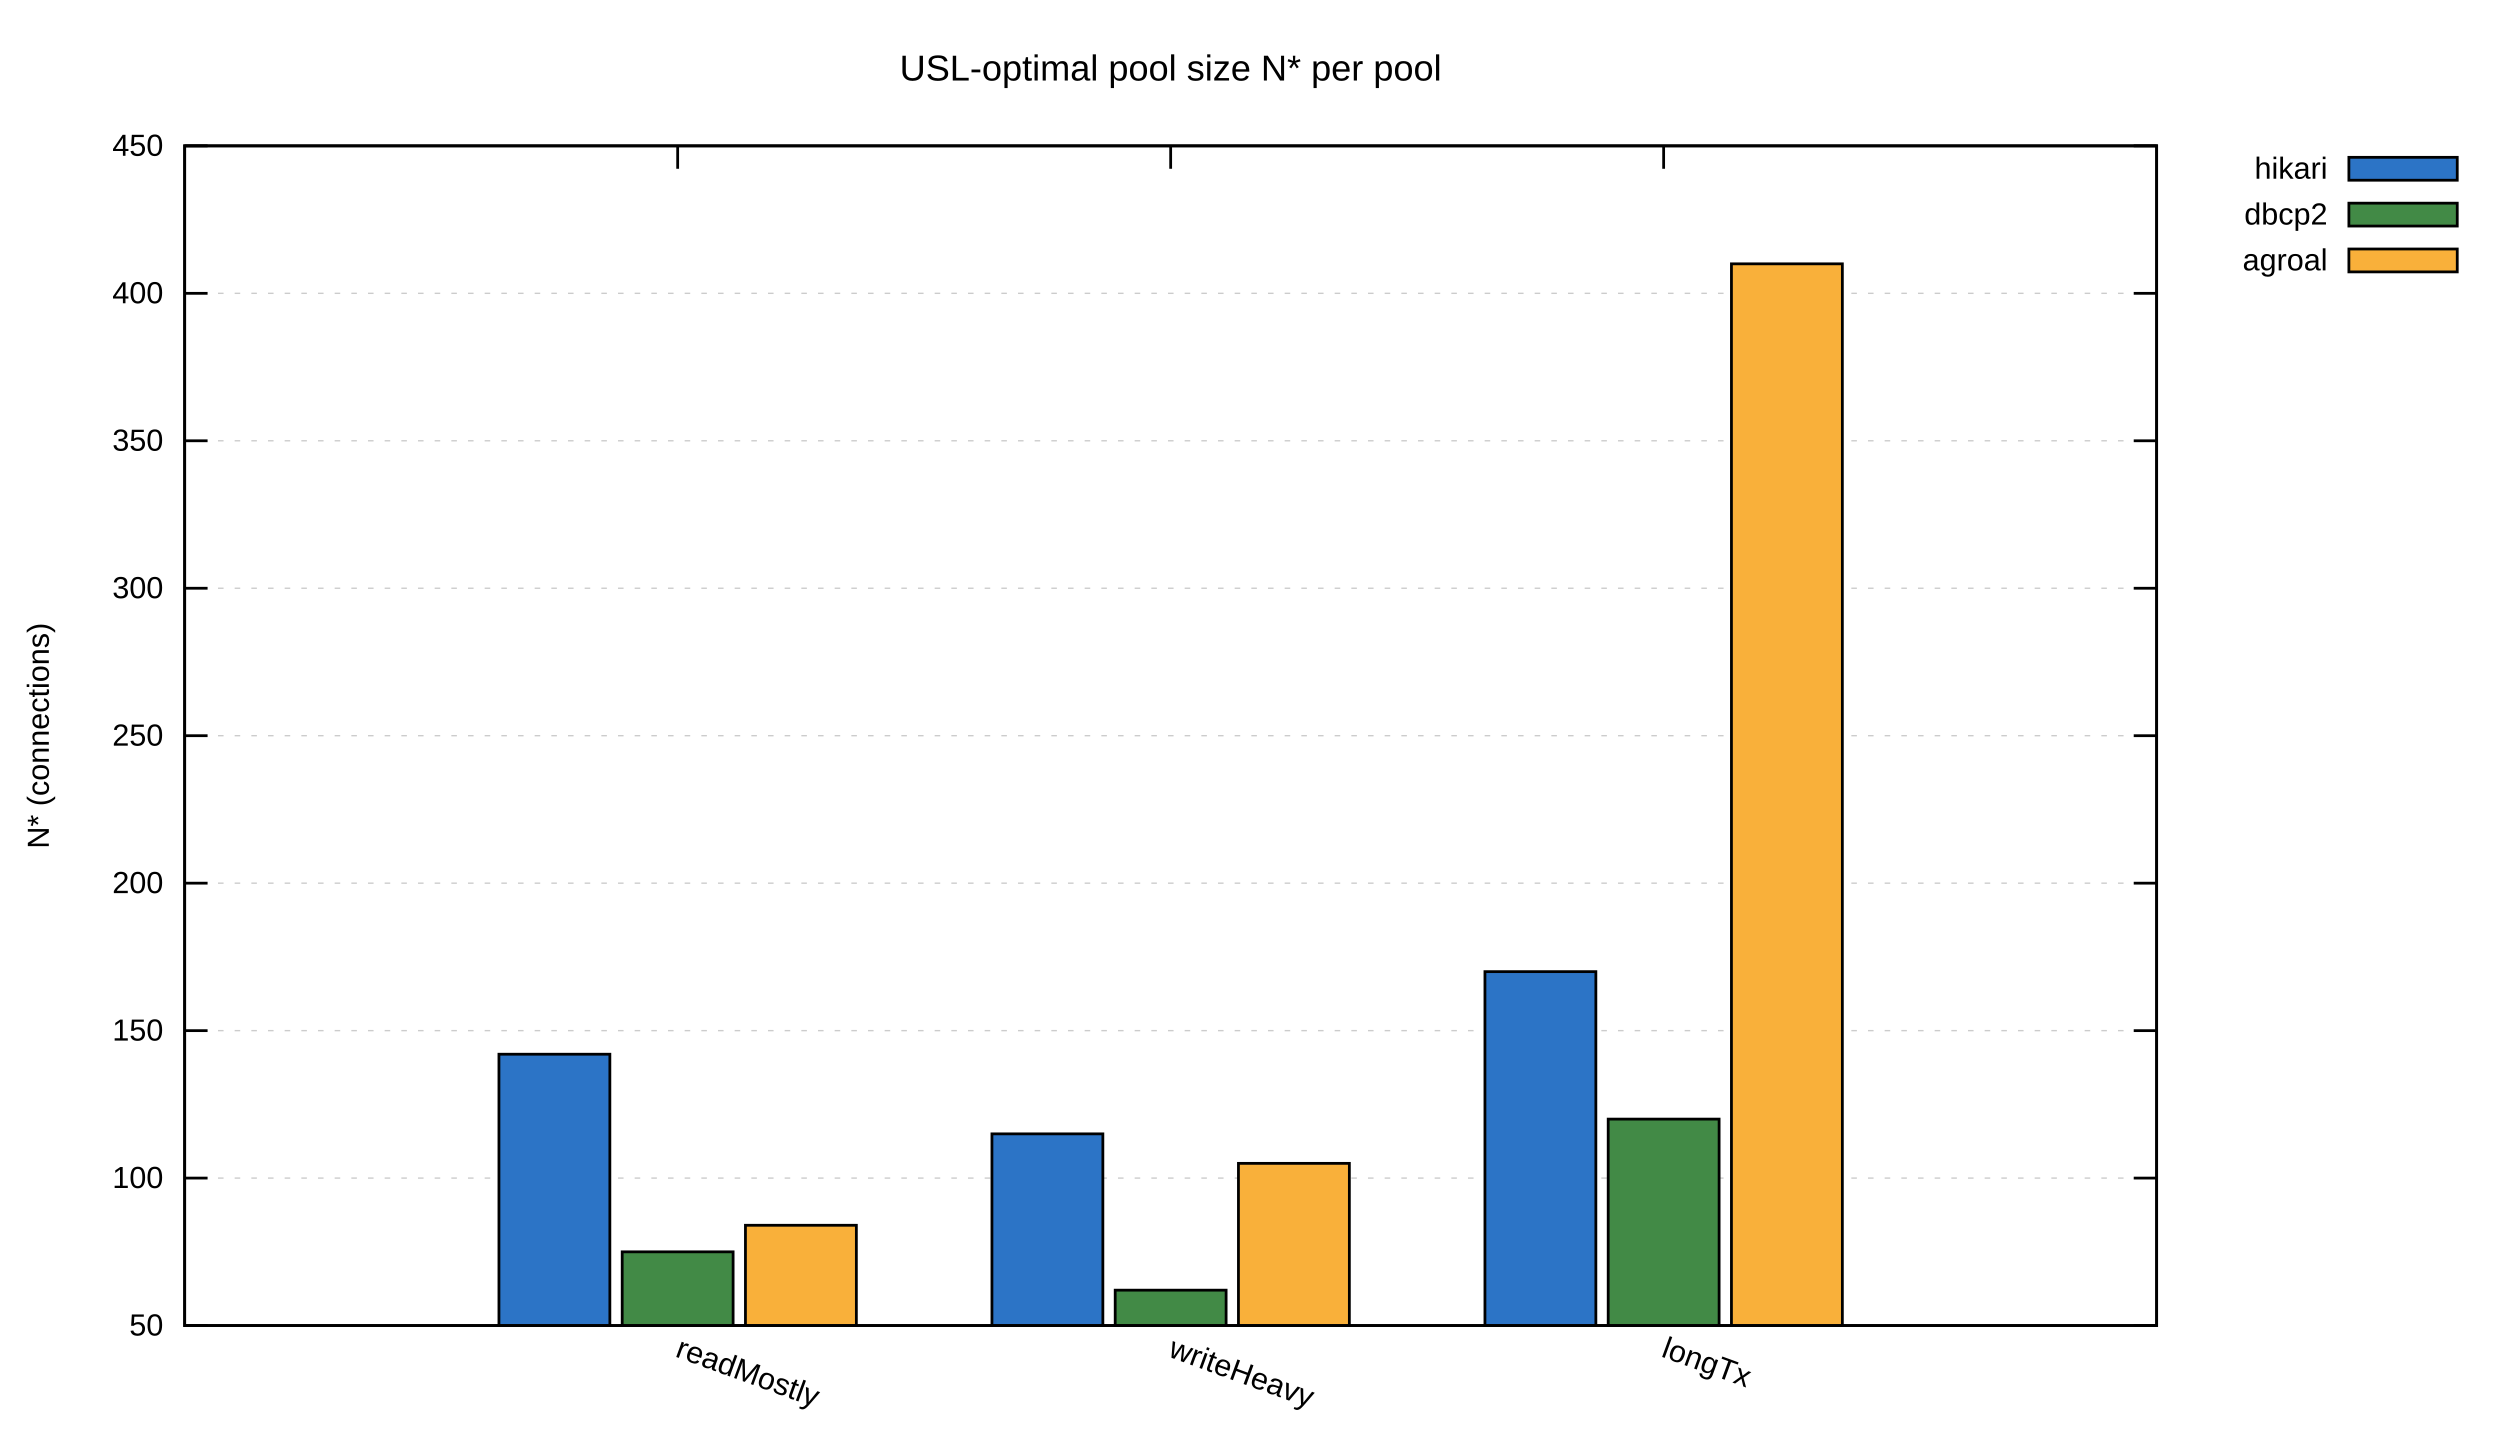
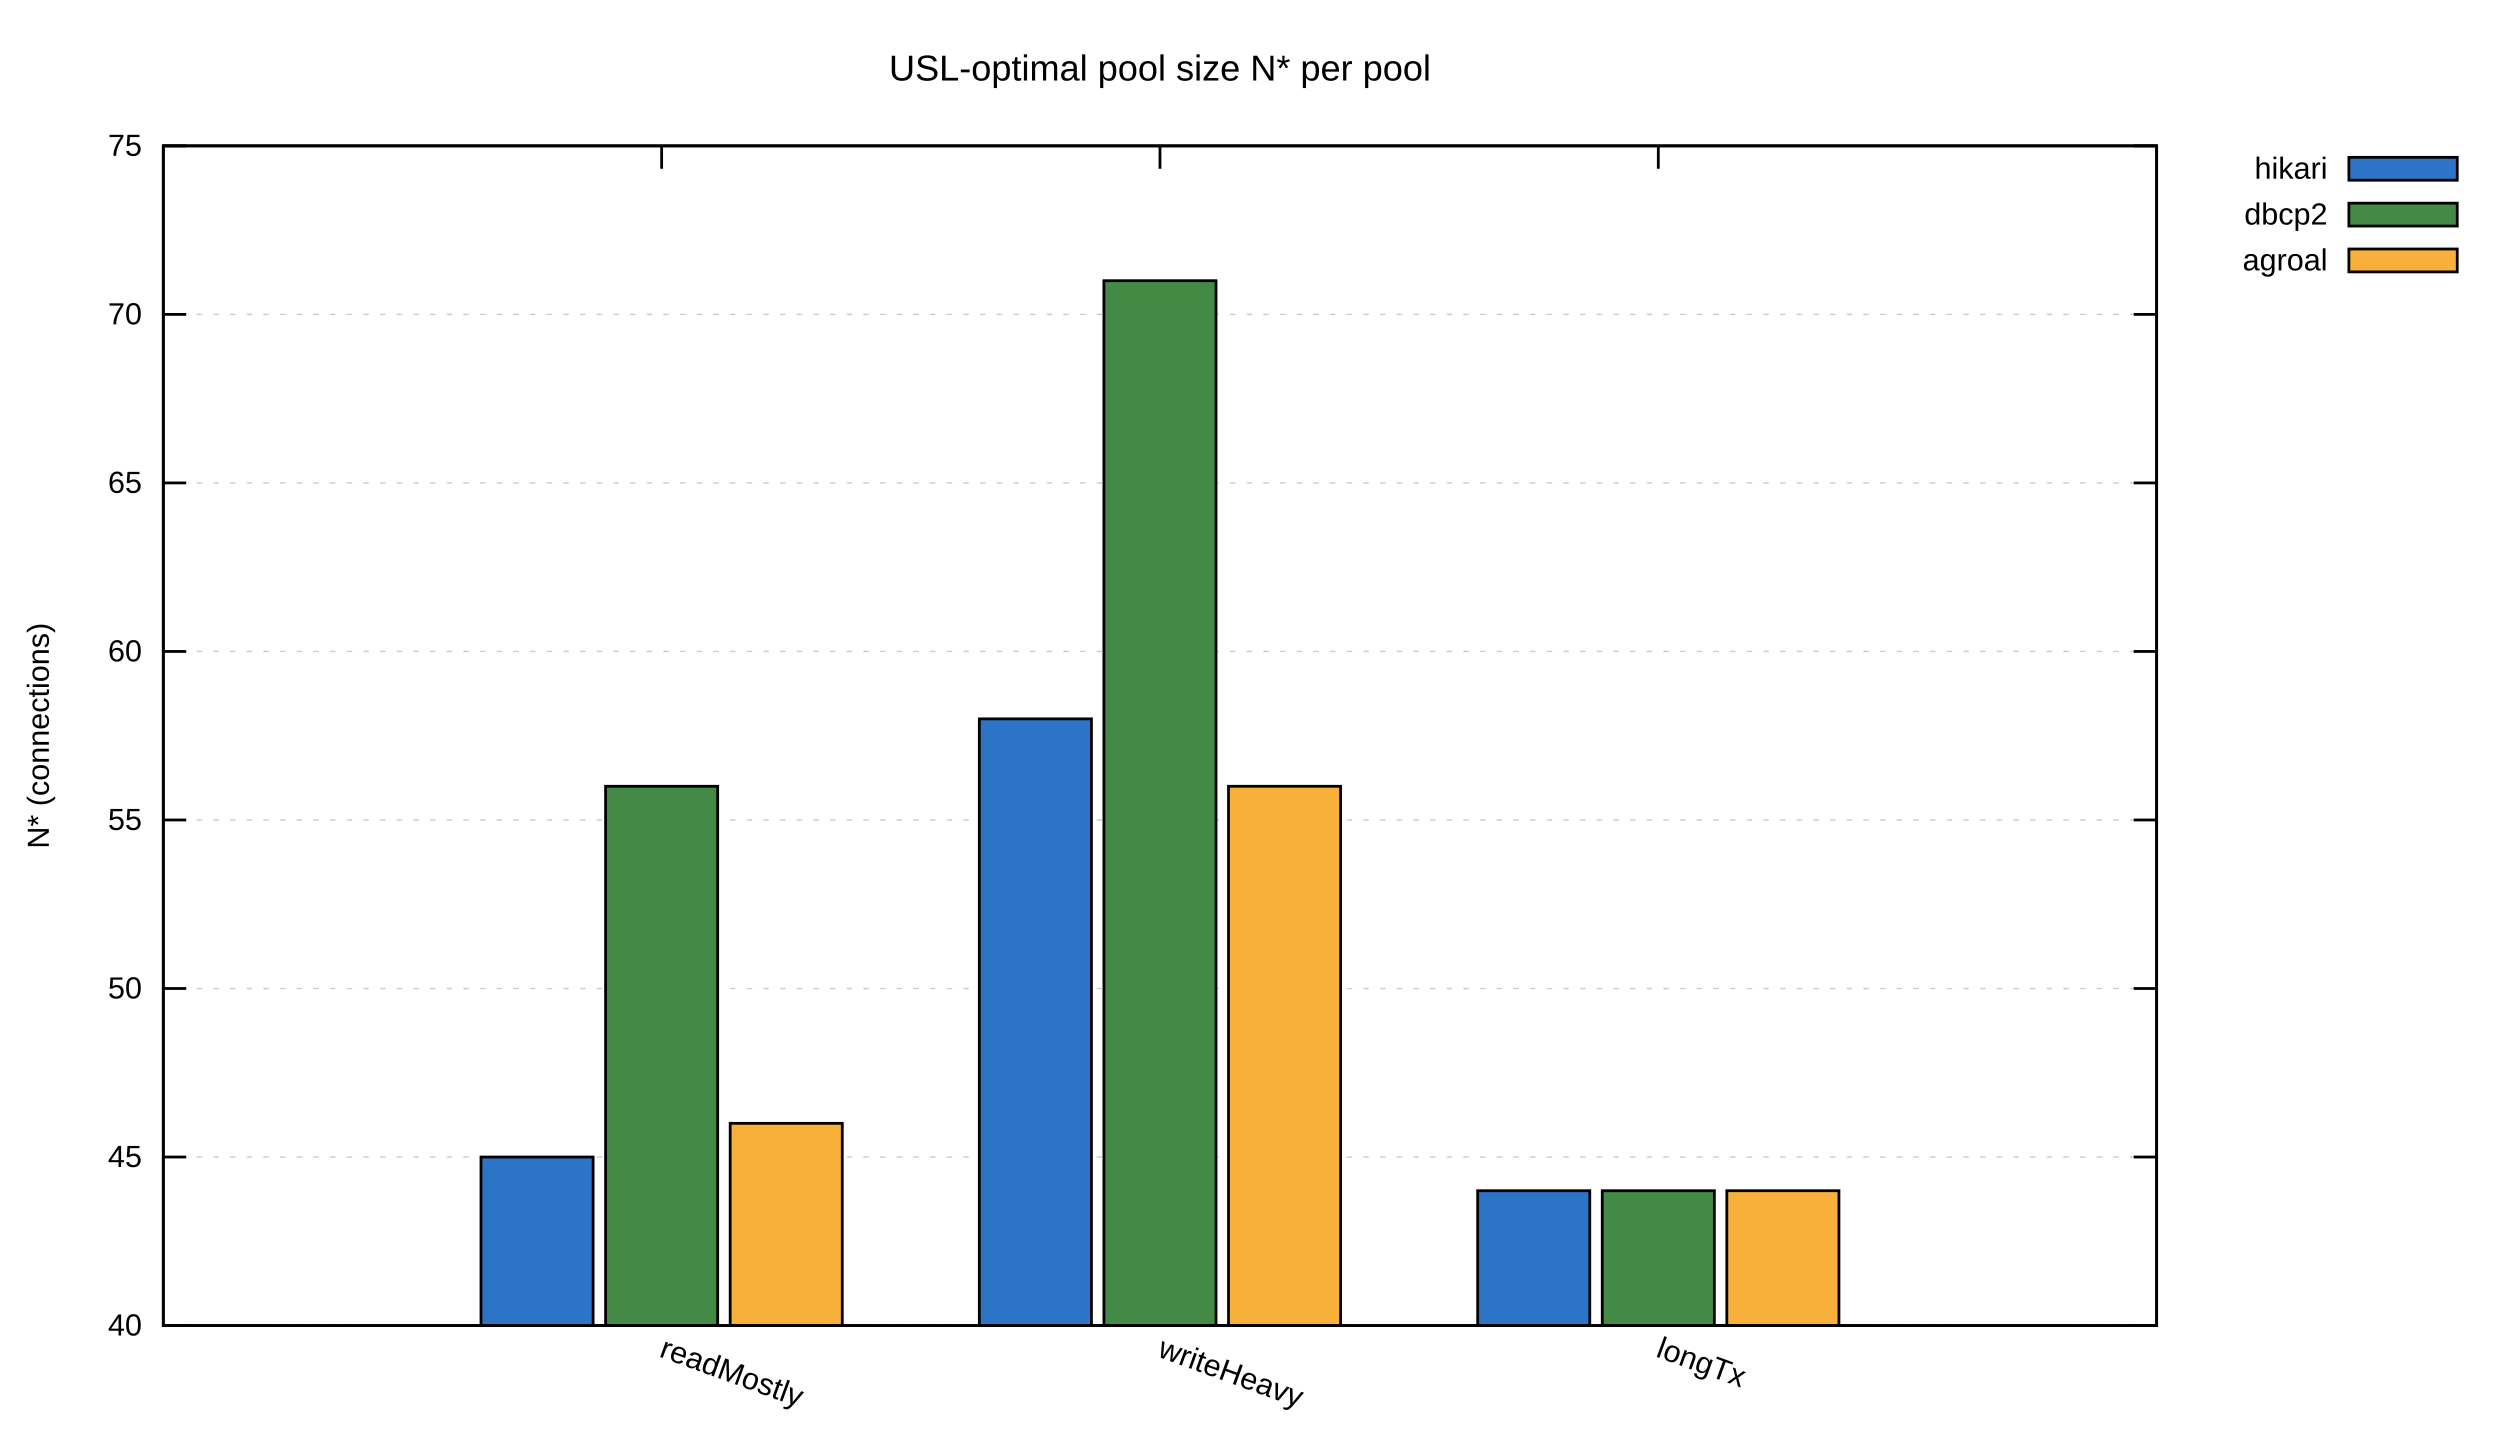
<svg xmlns="http://www.w3.org/2000/svg" xmlns:xlink="http://www.w3.org/1999/xlink" width="900" height="520" viewBox="0 0 900 520">
  <g id="gnuplot_canvas">
    <rect x="0" y="0" width="900" height="520" fill="none" />
    <defs>
      <circle id="gpDot" r="0.5" stroke-width="0.5" stroke="currentColor" />
      <path id="gpPt0" stroke-width="0.242" stroke="currentColor" d="M-1,0 h2 M0,-1 v2" />
      <path id="gpPt1" stroke-width="0.242" stroke="currentColor" d="M-1,-1 L1,1 M1,-1 L-1,1" />
      <path id="gpPt2" stroke-width="0.242" stroke="currentColor" d="M-1,0 L1,0 M0,-1 L0,1 M-1,-1 L1,1 M-1,1 L1,-1" />
      <rect id="gpPt3" stroke-width="0.242" stroke="currentColor" x="-1" y="-1" width="2" height="2" />
      <rect id="gpPt4" stroke-width="0.242" stroke="currentColor" fill="currentColor" x="-1" y="-1" width="2" height="2" />
      <circle id="gpPt5" stroke-width="0.242" stroke="currentColor" cx="0" cy="0" r="1" />
      <use xlink:href="#gpPt5" id="gpPt6" fill="currentColor" stroke="none" />
      <path id="gpPt7" stroke-width="0.242" stroke="currentColor" d="M0,-1.33 L-1.33,0.67 L1.33,0.67 z" />
      <use xlink:href="#gpPt7" id="gpPt8" fill="currentColor" stroke="none" />
      <use xlink:href="#gpPt7" id="gpPt9" stroke="currentColor" transform="rotate(180)" />
      <use xlink:href="#gpPt9" id="gpPt10" fill="currentColor" stroke="none" />
      <use xlink:href="#gpPt3" id="gpPt11" stroke="currentColor" transform="rotate(45)" />
      <use xlink:href="#gpPt11" id="gpPt12" fill="currentColor" stroke="none" />
      <path id="gpPt13" stroke-width="0.242" stroke="currentColor" d="M0,1.330 L1.265,0.411 L0.782,-1.067 L-0.782,-1.076 L-1.265,0.411 z" />
      <use xlink:href="#gpPt13" id="gpPt14" fill="currentColor" stroke="none" />
      <filter id="textbox" filterUnits="objectBoundingBox" x="0" y="0" height="1" width="1">
        <feFlood flood-color="white" flood-opacity="1" result="bgnd" />
        <feComposite in="SourceGraphic" in2="bgnd" operator="atop" />
      </filter>
      <filter id="greybox" filterUnits="objectBoundingBox" x="0" y="0" height="1" width="1">
        <feFlood flood-color="lightgrey" flood-opacity="1" result="grey" />
        <feComposite in="SourceGraphic" in2="grey" operator="atop" />
      </filter>
    </defs>
    <g fill="none" color="white" stroke="currentColor" stroke-width="1.00" stroke-linecap="butt" stroke-linejoin="miter">
</g>
    <g fill="none" color="black" stroke="currentColor" stroke-width="1.00" stroke-linecap="butt" stroke-linejoin="miter">
</g>
    <g fill="none" color="black" stroke="black" stroke-width="0.50" stroke-linecap="butt" stroke-linejoin="miter">
</g>
    <g fill="none" color="gray" stroke="currentColor" stroke-width="0.50" stroke-linecap="butt" stroke-linejoin="miter">
-       <path stroke="rgb(204, 204, 204)" stroke-dasharray="2,4" class="gridline" d="M66.48,477.20 L776.39,477.20  " />
-     </g>
-     <g fill="none" color="gray" stroke="rgb(204, 204, 204)" stroke-width="1.00" stroke-linecap="butt" stroke-linejoin="miter">
- </g>
-     <g fill="none" color="black" stroke="currentColor" stroke-width="1.00" stroke-linecap="butt" stroke-linejoin="miter">
-       <path stroke="black" d="M66.48,477.20 L74.73,477.20 M776.39,477.20 L768.14,477.20  " />
-       <g transform="translate(58.79,480.78)" stroke="none" fill="black" font-family="arial" font-size="11.00" text-anchor="end">
+       <path stroke="rgb(204, 204, 204)" stroke-dasharray="2,4" class="gridline" d="M58.79,477.20 L776.39,477.20  " />
+     </g>
+     <g fill="none" color="gray" stroke="rgb(204, 204, 204)" stroke-width="1.00" stroke-linecap="butt" stroke-linejoin="miter">
+ </g>
+     <g fill="none" color="black" stroke="currentColor" stroke-width="1.00" stroke-linecap="butt" stroke-linejoin="miter">
+       <path stroke="black" d="M58.79,477.20 L67.04,477.20 M776.39,477.20 L768.14,477.20  " />
+       <g transform="translate(51.10,480.78)" stroke="none" fill="black" font-family="arial" font-size="11.00" text-anchor="end">
+         <text>
+           <tspan font-family="arial"> 40</tspan>
+         </text>
+       </g>
+     </g>
+     <g fill="none" color="black" stroke="currentColor" stroke-width="1.00" stroke-linecap="butt" stroke-linejoin="miter">
+ </g>
+     <g fill="none" color="black" stroke="black" stroke-width="0.50" stroke-linecap="butt" stroke-linejoin="miter">
+ </g>
+     <g fill="none" color="gray" stroke="currentColor" stroke-width="0.50" stroke-linecap="butt" stroke-linejoin="miter">
+       <path stroke="rgb(204, 204, 204)" stroke-dasharray="2,4" class="gridline" d="M58.79,416.53 L776.39,416.53  " />
+     </g>
+     <g fill="none" color="gray" stroke="rgb(204, 204, 204)" stroke-width="1.00" stroke-linecap="butt" stroke-linejoin="miter">
+ </g>
+     <g fill="none" color="black" stroke="currentColor" stroke-width="1.00" stroke-linecap="butt" stroke-linejoin="miter">
+       <path stroke="black" d="M58.79,416.53 L67.04,416.53 M776.39,416.53 L768.14,416.53  " />
+       <g transform="translate(51.10,420.11)" stroke="none" fill="black" font-family="arial" font-size="11.00" text-anchor="end">
+         <text>
+           <tspan font-family="arial"> 45</tspan>
+         </text>
+       </g>
+     </g>
+     <g fill="none" color="black" stroke="currentColor" stroke-width="1.00" stroke-linecap="butt" stroke-linejoin="miter">
+ </g>
+     <g fill="none" color="black" stroke="black" stroke-width="0.50" stroke-linecap="butt" stroke-linejoin="miter">
+ </g>
+     <g fill="none" color="gray" stroke="currentColor" stroke-width="0.50" stroke-linecap="butt" stroke-linejoin="miter">
+       <path stroke="rgb(204, 204, 204)" stroke-dasharray="2,4" class="gridline" d="M58.79,355.86 L776.39,355.86  " />
+     </g>
+     <g fill="none" color="gray" stroke="rgb(204, 204, 204)" stroke-width="1.00" stroke-linecap="butt" stroke-linejoin="miter">
+ </g>
+     <g fill="none" color="black" stroke="currentColor" stroke-width="1.00" stroke-linecap="butt" stroke-linejoin="miter">
+       <path stroke="black" d="M58.79,355.86 L67.04,355.86 M776.39,355.86 L768.14,355.86  " />
+       <g transform="translate(51.10,359.44)" stroke="none" fill="black" font-family="arial" font-size="11.00" text-anchor="end">
        <text>
          <tspan font-family="arial"> 50</tspan>
        </text>
      </g>
    </g>
    <g fill="none" color="black" stroke="currentColor" stroke-width="1.00" stroke-linecap="butt" stroke-linejoin="miter">
</g>
    <g fill="none" color="black" stroke="black" stroke-width="0.50" stroke-linecap="butt" stroke-linejoin="miter">
</g>
    <g fill="none" color="gray" stroke="currentColor" stroke-width="0.50" stroke-linecap="butt" stroke-linejoin="miter">
-       <path stroke="rgb(204, 204, 204)" stroke-dasharray="2,4" class="gridline" d="M66.48,424.11 L776.39,424.11  " />
-     </g>
-     <g fill="none" color="gray" stroke="rgb(204, 204, 204)" stroke-width="1.00" stroke-linecap="butt" stroke-linejoin="miter">
- </g>
-     <g fill="none" color="black" stroke="currentColor" stroke-width="1.00" stroke-linecap="butt" stroke-linejoin="miter">
-       <path stroke="black" d="M66.48,424.11 L74.73,424.11 M776.39,424.11 L768.14,424.11  " />
-       <g transform="translate(58.79,427.69)" stroke="none" fill="black" font-family="arial" font-size="11.00" text-anchor="end">
-         <text>
-           <tspan font-family="arial"> 100</tspan>
-         </text>
-       </g>
-     </g>
-     <g fill="none" color="black" stroke="currentColor" stroke-width="1.00" stroke-linecap="butt" stroke-linejoin="miter">
- </g>
-     <g fill="none" color="black" stroke="black" stroke-width="0.50" stroke-linecap="butt" stroke-linejoin="miter">
- </g>
-     <g fill="none" color="gray" stroke="currentColor" stroke-width="0.50" stroke-linecap="butt" stroke-linejoin="miter">
-       <path stroke="rgb(204, 204, 204)" stroke-dasharray="2,4" class="gridline" d="M66.48,371.03 L776.39,371.03  " />
-     </g>
-     <g fill="none" color="gray" stroke="rgb(204, 204, 204)" stroke-width="1.00" stroke-linecap="butt" stroke-linejoin="miter">
- </g>
-     <g fill="none" color="black" stroke="currentColor" stroke-width="1.00" stroke-linecap="butt" stroke-linejoin="miter">
-       <path stroke="black" d="M66.48,371.03 L74.73,371.03 M776.39,371.03 L768.14,371.03  " />
-       <g transform="translate(58.79,374.61)" stroke="none" fill="black" font-family="arial" font-size="11.00" text-anchor="end">
-         <text>
-           <tspan font-family="arial"> 150</tspan>
-         </text>
-       </g>
-     </g>
-     <g fill="none" color="black" stroke="currentColor" stroke-width="1.00" stroke-linecap="butt" stroke-linejoin="miter">
- </g>
-     <g fill="none" color="black" stroke="black" stroke-width="0.50" stroke-linecap="butt" stroke-linejoin="miter">
- </g>
-     <g fill="none" color="gray" stroke="currentColor" stroke-width="0.50" stroke-linecap="butt" stroke-linejoin="miter">
-       <path stroke="rgb(204, 204, 204)" stroke-dasharray="2,4" class="gridline" d="M66.48,317.94 L776.39,317.94  " />
-     </g>
-     <g fill="none" color="gray" stroke="rgb(204, 204, 204)" stroke-width="1.00" stroke-linecap="butt" stroke-linejoin="miter">
- </g>
-     <g fill="none" color="black" stroke="currentColor" stroke-width="1.00" stroke-linecap="butt" stroke-linejoin="miter">
-       <path stroke="black" d="M66.48,317.94 L74.73,317.94 M776.39,317.94 L768.14,317.94  " />
-       <g transform="translate(58.79,321.52)" stroke="none" fill="black" font-family="arial" font-size="11.00" text-anchor="end">
-         <text>
-           <tspan font-family="arial"> 200</tspan>
-         </text>
-       </g>
-     </g>
-     <g fill="none" color="black" stroke="currentColor" stroke-width="1.00" stroke-linecap="butt" stroke-linejoin="miter">
- </g>
-     <g fill="none" color="black" stroke="black" stroke-width="0.50" stroke-linecap="butt" stroke-linejoin="miter">
- </g>
-     <g fill="none" color="gray" stroke="currentColor" stroke-width="0.50" stroke-linecap="butt" stroke-linejoin="miter">
-       <path stroke="rgb(204, 204, 204)" stroke-dasharray="2,4" class="gridline" d="M66.48,264.85 L776.39,264.85  " />
-     </g>
-     <g fill="none" color="gray" stroke="rgb(204, 204, 204)" stroke-width="1.00" stroke-linecap="butt" stroke-linejoin="miter">
- </g>
-     <g fill="none" color="black" stroke="currentColor" stroke-width="1.00" stroke-linecap="butt" stroke-linejoin="miter">
-       <path stroke="black" d="M66.48,264.85 L74.73,264.85 M776.39,264.85 L768.14,264.85  " />
-       <g transform="translate(58.79,268.43)" stroke="none" fill="black" font-family="arial" font-size="11.00" text-anchor="end">
-         <text>
-           <tspan font-family="arial"> 250</tspan>
-         </text>
-       </g>
-     </g>
-     <g fill="none" color="black" stroke="currentColor" stroke-width="1.00" stroke-linecap="butt" stroke-linejoin="miter">
- </g>
-     <g fill="none" color="black" stroke="black" stroke-width="0.50" stroke-linecap="butt" stroke-linejoin="miter">
- </g>
-     <g fill="none" color="gray" stroke="currentColor" stroke-width="0.50" stroke-linecap="butt" stroke-linejoin="miter">
-       <path stroke="rgb(204, 204, 204)" stroke-dasharray="2,4" class="gridline" d="M66.48,211.77 L776.39,211.77  " />
-     </g>
-     <g fill="none" color="gray" stroke="rgb(204, 204, 204)" stroke-width="1.00" stroke-linecap="butt" stroke-linejoin="miter">
- </g>
-     <g fill="none" color="black" stroke="currentColor" stroke-width="1.00" stroke-linecap="butt" stroke-linejoin="miter">
-       <path stroke="black" d="M66.48,211.77 L74.73,211.77 M776.39,211.77 L768.14,211.77  " />
-       <g transform="translate(58.79,215.35)" stroke="none" fill="black" font-family="arial" font-size="11.00" text-anchor="end">
-         <text>
-           <tspan font-family="arial"> 300</tspan>
-         </text>
-       </g>
-     </g>
-     <g fill="none" color="black" stroke="currentColor" stroke-width="1.00" stroke-linecap="butt" stroke-linejoin="miter">
- </g>
-     <g fill="none" color="black" stroke="black" stroke-width="0.50" stroke-linecap="butt" stroke-linejoin="miter">
- </g>
-     <g fill="none" color="gray" stroke="currentColor" stroke-width="0.50" stroke-linecap="butt" stroke-linejoin="miter">
-       <path stroke="rgb(204, 204, 204)" stroke-dasharray="2,4" class="gridline" d="M66.48,158.68 L776.39,158.68  " />
-     </g>
-     <g fill="none" color="gray" stroke="rgb(204, 204, 204)" stroke-width="1.00" stroke-linecap="butt" stroke-linejoin="miter">
- </g>
-     <g fill="none" color="black" stroke="currentColor" stroke-width="1.00" stroke-linecap="butt" stroke-linejoin="miter">
-       <path stroke="black" d="M66.48,158.68 L74.73,158.68 M776.39,158.68 L768.14,158.68  " />
-       <g transform="translate(58.79,162.26)" stroke="none" fill="black" font-family="arial" font-size="11.00" text-anchor="end">
-         <text>
-           <tspan font-family="arial"> 350</tspan>
-         </text>
-       </g>
-     </g>
-     <g fill="none" color="black" stroke="currentColor" stroke-width="1.00" stroke-linecap="butt" stroke-linejoin="miter">
- </g>
-     <g fill="none" color="black" stroke="black" stroke-width="0.50" stroke-linecap="butt" stroke-linejoin="miter">
- </g>
-     <g fill="none" color="gray" stroke="currentColor" stroke-width="0.50" stroke-linecap="butt" stroke-linejoin="miter">
-       <path stroke="rgb(204, 204, 204)" stroke-dasharray="2,4" class="gridline" d="M66.48,105.60 L776.39,105.60  " />
-     </g>
-     <g fill="none" color="gray" stroke="rgb(204, 204, 204)" stroke-width="1.00" stroke-linecap="butt" stroke-linejoin="miter">
- </g>
-     <g fill="none" color="black" stroke="currentColor" stroke-width="1.00" stroke-linecap="butt" stroke-linejoin="miter">
-       <path stroke="black" d="M66.48,105.60 L74.73,105.60 M776.39,105.60 L768.14,105.60  " />
-       <g transform="translate(58.79,109.18)" stroke="none" fill="black" font-family="arial" font-size="11.00" text-anchor="end">
-         <text>
-           <tspan font-family="arial"> 400</tspan>
-         </text>
-       </g>
-     </g>
-     <g fill="none" color="black" stroke="currentColor" stroke-width="1.00" stroke-linecap="butt" stroke-linejoin="miter">
- </g>
-     <g fill="none" color="black" stroke="black" stroke-width="0.50" stroke-linecap="butt" stroke-linejoin="miter">
- </g>
-     <g fill="none" color="gray" stroke="currentColor" stroke-width="0.50" stroke-linecap="butt" stroke-linejoin="miter">
-       <path stroke="rgb(204, 204, 204)" stroke-dasharray="2,4" class="gridline" d="M66.48,52.51 L776.39,52.51  " />
-     </g>
-     <g fill="none" color="gray" stroke="rgb(204, 204, 204)" stroke-width="1.00" stroke-linecap="butt" stroke-linejoin="miter">
- </g>
-     <g fill="none" color="black" stroke="currentColor" stroke-width="1.00" stroke-linecap="butt" stroke-linejoin="miter">
-       <path stroke="black" d="M66.48,52.51 L74.73,52.51 M776.39,52.51 L768.14,52.51  " />
-       <g transform="translate(58.79,56.09)" stroke="none" fill="black" font-family="arial" font-size="11.00" text-anchor="end">
-         <text>
-           <tspan font-family="arial"> 450</tspan>
-         </text>
-       </g>
-     </g>
-     <g fill="none" color="black" stroke="currentColor" stroke-width="1.00" stroke-linecap="butt" stroke-linejoin="miter">
-       <path stroke="black" d="M243.96,477.20 L243.96,468.95 M243.96,52.51 L243.96,60.76  " />
-       <g transform="translate(242.73,488.25) rotate(20.00)" stroke="none" fill="black" font-family="arial" font-size="11.00" text-anchor="start">
+       <path stroke="rgb(204, 204, 204)" stroke-dasharray="2,4" class="gridline" d="M58.79,295.19 L776.39,295.19  " />
+     </g>
+     <g fill="none" color="gray" stroke="rgb(204, 204, 204)" stroke-width="1.00" stroke-linecap="butt" stroke-linejoin="miter">
+ </g>
+     <g fill="none" color="black" stroke="currentColor" stroke-width="1.00" stroke-linecap="butt" stroke-linejoin="miter">
+       <path stroke="black" d="M58.79,295.19 L67.04,295.19 M776.39,295.19 L768.14,295.19  " />
+       <g transform="translate(51.10,298.77)" stroke="none" fill="black" font-family="arial" font-size="11.00" text-anchor="end">
+         <text>
+           <tspan font-family="arial"> 55</tspan>
+         </text>
+       </g>
+     </g>
+     <g fill="none" color="black" stroke="currentColor" stroke-width="1.00" stroke-linecap="butt" stroke-linejoin="miter">
+ </g>
+     <g fill="none" color="black" stroke="black" stroke-width="0.50" stroke-linecap="butt" stroke-linejoin="miter">
+ </g>
+     <g fill="none" color="gray" stroke="currentColor" stroke-width="0.50" stroke-linecap="butt" stroke-linejoin="miter">
+       <path stroke="rgb(204, 204, 204)" stroke-dasharray="2,4" class="gridline" d="M58.79,234.52 L776.39,234.52  " />
+     </g>
+     <g fill="none" color="gray" stroke="rgb(204, 204, 204)" stroke-width="1.00" stroke-linecap="butt" stroke-linejoin="miter">
+ </g>
+     <g fill="none" color="black" stroke="currentColor" stroke-width="1.00" stroke-linecap="butt" stroke-linejoin="miter">
+       <path stroke="black" d="M58.79,234.52 L67.04,234.52 M776.39,234.52 L768.14,234.52  " />
+       <g transform="translate(51.10,238.10)" stroke="none" fill="black" font-family="arial" font-size="11.00" text-anchor="end">
+         <text>
+           <tspan font-family="arial"> 60</tspan>
+         </text>
+       </g>
+     </g>
+     <g fill="none" color="black" stroke="currentColor" stroke-width="1.00" stroke-linecap="butt" stroke-linejoin="miter">
+ </g>
+     <g fill="none" color="black" stroke="black" stroke-width="0.50" stroke-linecap="butt" stroke-linejoin="miter">
+ </g>
+     <g fill="none" color="gray" stroke="currentColor" stroke-width="0.50" stroke-linecap="butt" stroke-linejoin="miter">
+       <path stroke="rgb(204, 204, 204)" stroke-dasharray="2,4" class="gridline" d="M58.79,173.85 L776.39,173.85  " />
+     </g>
+     <g fill="none" color="gray" stroke="rgb(204, 204, 204)" stroke-width="1.00" stroke-linecap="butt" stroke-linejoin="miter">
+ </g>
+     <g fill="none" color="black" stroke="currentColor" stroke-width="1.00" stroke-linecap="butt" stroke-linejoin="miter">
+       <path stroke="black" d="M58.79,173.85 L67.04,173.85 M776.39,173.85 L768.14,173.85  " />
+       <g transform="translate(51.10,177.43)" stroke="none" fill="black" font-family="arial" font-size="11.00" text-anchor="end">
+         <text>
+           <tspan font-family="arial"> 65</tspan>
+         </text>
+       </g>
+     </g>
+     <g fill="none" color="black" stroke="currentColor" stroke-width="1.00" stroke-linecap="butt" stroke-linejoin="miter">
+ </g>
+     <g fill="none" color="black" stroke="black" stroke-width="0.50" stroke-linecap="butt" stroke-linejoin="miter">
+ </g>
+     <g fill="none" color="gray" stroke="currentColor" stroke-width="0.50" stroke-linecap="butt" stroke-linejoin="miter">
+       <path stroke="rgb(204, 204, 204)" stroke-dasharray="2,4" class="gridline" d="M58.79,113.18 L776.39,113.18  " />
+     </g>
+     <g fill="none" color="gray" stroke="rgb(204, 204, 204)" stroke-width="1.00" stroke-linecap="butt" stroke-linejoin="miter">
+ </g>
+     <g fill="none" color="black" stroke="currentColor" stroke-width="1.00" stroke-linecap="butt" stroke-linejoin="miter">
+       <path stroke="black" d="M58.79,113.18 L67.04,113.18 M776.39,113.18 L768.14,113.18  " />
+       <g transform="translate(51.10,116.76)" stroke="none" fill="black" font-family="arial" font-size="11.00" text-anchor="end">
+         <text>
+           <tspan font-family="arial"> 70</tspan>
+         </text>
+       </g>
+     </g>
+     <g fill="none" color="black" stroke="currentColor" stroke-width="1.00" stroke-linecap="butt" stroke-linejoin="miter">
+ </g>
+     <g fill="none" color="black" stroke="black" stroke-width="0.50" stroke-linecap="butt" stroke-linejoin="miter">
+ </g>
+     <g fill="none" color="gray" stroke="currentColor" stroke-width="0.50" stroke-linecap="butt" stroke-linejoin="miter">
+       <path stroke="rgb(204, 204, 204)" stroke-dasharray="2,4" class="gridline" d="M58.79,52.51 L776.39,52.51  " />
+     </g>
+     <g fill="none" color="gray" stroke="rgb(204, 204, 204)" stroke-width="1.00" stroke-linecap="butt" stroke-linejoin="miter">
+ </g>
+     <g fill="none" color="black" stroke="currentColor" stroke-width="1.00" stroke-linecap="butt" stroke-linejoin="miter">
+       <path stroke="black" d="M58.79,52.51 L67.04,52.51 M776.39,52.51 L768.14,52.51  " />
+       <g transform="translate(51.10,56.09)" stroke="none" fill="black" font-family="arial" font-size="11.00" text-anchor="end">
+         <text>
+           <tspan font-family="arial"> 75</tspan>
+         </text>
+       </g>
+     </g>
+     <g fill="none" color="black" stroke="currentColor" stroke-width="1.00" stroke-linecap="butt" stroke-linejoin="miter">
+       <path stroke="black" d="M238.19,477.20 L238.19,468.95 M238.19,52.51 L238.19,60.76  " />
+       <g transform="translate(236.96,488.25) rotate(20.00)" stroke="none" fill="black" font-family="arial" font-size="11.00" text-anchor="start">
        <text>
          <tspan font-family="arial">readMostly</tspan>
        </text>
      </g>
    </g>
    <g fill="none" color="black" stroke="currentColor" stroke-width="1.00" stroke-linecap="butt" stroke-linejoin="miter">
-       <path stroke="black" d="M421.44,477.20 L421.44,468.95 M421.44,52.51 L421.44,60.76  " />
-       <g transform="translate(420.21,488.25) rotate(20.00)" stroke="none" fill="black" font-family="arial" font-size="11.00" text-anchor="start">
+       <path stroke="black" d="M417.59,477.20 L417.59,468.95 M417.59,52.51 L417.59,60.76  " />
+       <g transform="translate(416.36,488.25) rotate(20.00)" stroke="none" fill="black" font-family="arial" font-size="11.00" text-anchor="start">
        <text>
          <tspan font-family="arial">writeHeavy</tspan>
        </text>
      </g>
    </g>
    <g fill="none" color="black" stroke="currentColor" stroke-width="1.00" stroke-linecap="butt" stroke-linejoin="miter">
-       <path stroke="black" d="M598.91,477.20 L598.91,468.95 M598.91,52.51 L598.91,60.76  " />
-       <g transform="translate(597.68,488.25) rotate(20.00)" stroke="none" fill="black" font-family="arial" font-size="11.00" text-anchor="start">
+       <path stroke="black" d="M596.99,477.20 L596.99,468.95 M596.99,52.51 L596.99,60.76  " />
+       <g transform="translate(595.76,488.25) rotate(20.00)" stroke="none" fill="black" font-family="arial" font-size="11.00" text-anchor="start">
        <text>
          <tspan font-family="arial">longTx</tspan>
        </text>
      </g>
    </g>
    <g fill="none" color="black" stroke="currentColor" stroke-width="1.00" stroke-linecap="butt" stroke-linejoin="miter">
</g>
    <g fill="none" color="black" stroke="currentColor" stroke-width="1.00" stroke-linecap="butt" stroke-linejoin="miter">
-       <path stroke="black" d="M66.48,52.51 L66.48,477.20 L776.39,477.20 L776.39,52.51 L66.48,52.51 Z  " />
+       <path stroke="black" d="M58.79,52.51 L58.79,477.20 L776.39,477.20 L776.39,52.51 L58.79,52.51 Z  " />
    </g>
    <g fill="none" color="black" stroke="currentColor" stroke-width="1.00" stroke-linecap="butt" stroke-linejoin="miter">
</g>
    <g id="gnuplot_plot_1">
      <g fill="none" color="black" stroke="currentColor" stroke-width="1.00" stroke-linecap="butt" stroke-linejoin="miter">
        <g transform="translate(837.91,64.34)" stroke="none" fill="black" font-family="arial" font-size="11.00" text-anchor="end">
          <text>
            <tspan font-family="arial">hikari</tspan>
          </text>
        </g>
      </g>
      <g fill="none" color="black" stroke="currentColor" stroke-width="1.00" stroke-linecap="butt" stroke-linejoin="miter">
        <g stroke="none" shape-rendering="crispEdges">
          <polygon fill="rgb( 44, 116, 198)" points="845.60,64.88 884.61,64.88 884.61,56.63 845.60,56.63 " />
        </g>
        <path stroke="black" d="M845.60,64.88 L884.61,64.88 L884.61,56.64 L845.60,56.64 L845.60,64.88 Z  " />
      </g>
      <g fill="none" color="black" stroke="currentColor" stroke-width="1.00" stroke-linecap="butt" stroke-linejoin="miter">
        <g stroke="none" shape-rendering="crispEdges">
-           <polygon fill="rgb( 44, 116, 198)" points="179.62,477.20 219.56,477.20 219.56,379.51 179.62,379.51 " />
-         </g>
-         <path stroke="black" d="M179.62,477.20 L179.62,379.52 L219.55,379.52 L219.55,477.20 L179.62,477.20 Z  " />
-       </g>
-       <g fill="none" color="black" stroke="currentColor" stroke-width="1.00" stroke-linecap="butt" stroke-linejoin="miter">
-         <g stroke="none" shape-rendering="crispEdges">
-           <polygon fill="rgb( 44, 116, 198)" points="357.10,477.20 397.04,477.20 397.04,408.18 357.10,408.18 " />
-         </g>
-         <path stroke="black" d="M357.10,477.20 L357.10,408.19 L397.03,408.19 L397.03,477.20 L357.10,477.20 Z  " />
-       </g>
-       <g fill="none" color="black" stroke="currentColor" stroke-width="1.00" stroke-linecap="butt" stroke-linejoin="miter">
-         <g stroke="none" shape-rendering="crispEdges">
-           <polygon fill="rgb( 44, 116, 198)" points="534.58,477.20 574.52,477.20 574.52,349.78 534.58,349.78 " />
-         </g>
-         <path stroke="black" d="M534.58,477.20 L534.58,349.79 L574.51,349.79 L574.51,477.20 L534.58,477.20 Z  " />
+           <polygon fill="rgb( 44, 116, 198)" points="173.16,477.20 213.53,477.20 213.53,416.52 173.16,416.52 " />
+         </g>
+         <path stroke="black" d="M173.16,477.20 L173.16,416.53 L213.52,416.53 L213.52,477.20 L173.16,477.20 Z  " />
+       </g>
+       <g fill="none" color="black" stroke="currentColor" stroke-width="1.00" stroke-linecap="butt" stroke-linejoin="miter">
+         <g stroke="none" shape-rendering="crispEdges">
+           <polygon fill="rgb( 44, 116, 198)" points="352.56,477.20 392.93,477.20 392.93,258.78 352.56,258.78 " />
+         </g>
+         <path stroke="black" d="M352.56,477.20 L352.56,258.79 L392.92,258.79 L392.92,477.20 L352.56,477.20 Z  " />
+       </g>
+       <g fill="none" color="black" stroke="currentColor" stroke-width="1.00" stroke-linecap="butt" stroke-linejoin="miter">
+         <g stroke="none" shape-rendering="crispEdges">
+           <polygon fill="rgb( 44, 116, 198)" points="531.96,477.20 572.33,477.20 572.33,428.65 531.96,428.65 " />
+         </g>
+         <path stroke="black" d="M531.96,477.20 L531.96,428.66 L572.32,428.66 L572.32,477.20 L531.96,477.20 Z  " />
      </g>
      <g fill="none" color="black" stroke="currentColor" stroke-width="1.00" stroke-linecap="butt" stroke-linejoin="miter">
</g>
    </g>
    <g id="gnuplot_plot_2">
      <g fill="none" color="black" stroke="currentColor" stroke-width="1.00" stroke-linecap="butt" stroke-linejoin="miter">
        <g transform="translate(837.91,80.84)" stroke="none" fill="black" font-family="arial" font-size="11.00" text-anchor="end">
          <text>
            <tspan font-family="arial">dbcp2</tspan>
          </text>
        </g>
      </g>
      <g fill="none" color="black" stroke="currentColor" stroke-width="1.00" stroke-linecap="butt" stroke-linejoin="miter">
        <g stroke="none" shape-rendering="crispEdges">
          <polygon fill="rgb( 66, 138,  70)" points="845.60,81.38 884.61,81.38 884.61,73.13 845.60,73.13 " />
        </g>
        <path stroke="black" d="M845.60,81.38 L884.61,81.38 L884.61,73.14 L845.60,73.14 L845.60,81.38 Z  " />
      </g>
      <g fill="none" color="black" stroke="currentColor" stroke-width="1.00" stroke-linecap="butt" stroke-linejoin="miter">
        <g stroke="none" shape-rendering="crispEdges">
-           <polygon fill="rgb( 66, 138,  70)" points="223.99,477.20 263.93,477.20 263.93,450.65 223.99,450.65 " />
-         </g>
-         <path stroke="black" d="M223.99,477.20 L223.99,450.66 L263.92,450.66 L263.92,477.20 L223.99,477.20 Z  " />
-       </g>
-       <g fill="none" color="black" stroke="currentColor" stroke-width="1.00" stroke-linecap="butt" stroke-linejoin="miter">
-         <g stroke="none" shape-rendering="crispEdges">
-           <polygon fill="rgb( 66, 138,  70)" points="401.47,477.20 441.41,477.20 441.41,464.45 401.47,464.45 " />
-         </g>
-         <path stroke="black" d="M401.47,477.20 L401.47,464.46 L441.40,464.46 L441.40,477.20 L401.47,477.20 Z  " />
-       </g>
-       <g fill="none" color="black" stroke="currentColor" stroke-width="1.00" stroke-linecap="butt" stroke-linejoin="miter">
-         <g stroke="none" shape-rendering="crispEdges">
-           <polygon fill="rgb( 66, 138,  70)" points="578.95,477.20 618.89,477.20 618.89,402.87 578.95,402.87 " />
-         </g>
-         <path stroke="black" d="M578.95,477.20 L578.95,402.88 L618.88,402.88 L618.88,477.20 L578.95,477.20 Z  " />
+           <polygon fill="rgb( 66, 138,  70)" points="218.01,477.20 258.38,477.20 258.38,283.05 218.01,283.05 " />
+         </g>
+         <path stroke="black" d="M218.01,477.20 L218.01,283.06 L258.37,283.06 L258.37,477.20 L218.01,477.20 Z  " />
+       </g>
+       <g fill="none" color="black" stroke="currentColor" stroke-width="1.00" stroke-linecap="butt" stroke-linejoin="miter">
+         <g stroke="none" shape-rendering="crispEdges">
+           <polygon fill="rgb( 66, 138,  70)" points="397.41,477.20 437.78,477.20 437.78,101.04 397.41,101.04 " />
+         </g>
+         <path stroke="black" d="M397.41,477.20 L397.41,101.05 L437.77,101.05 L437.77,477.20 L397.41,477.20 Z  " />
+       </g>
+       <g fill="none" color="black" stroke="currentColor" stroke-width="1.00" stroke-linecap="butt" stroke-linejoin="miter">
+         <g stroke="none" shape-rendering="crispEdges">
+           <polygon fill="rgb( 66, 138,  70)" points="576.81,477.20 617.18,477.20 617.18,428.65 576.81,428.65 " />
+         </g>
+         <path stroke="black" d="M576.81,477.20 L576.81,428.66 L617.17,428.66 L617.17,477.20 L576.81,477.20 Z  " />
      </g>
      <g fill="none" color="black" stroke="currentColor" stroke-width="1.00" stroke-linecap="butt" stroke-linejoin="miter">
</g>
    </g>
    <g id="gnuplot_plot_3">
      <g fill="none" color="black" stroke="currentColor" stroke-width="1.00" stroke-linecap="butt" stroke-linejoin="miter">
        <g transform="translate(837.91,97.34)" stroke="none" fill="black" font-family="arial" font-size="11.00" text-anchor="end">
          <text>
            <tspan font-family="arial">agroal</tspan>
          </text>
        </g>
      </g>
      <g fill="none" color="black" stroke="currentColor" stroke-width="1.00" stroke-linecap="butt" stroke-linejoin="miter">
        <g stroke="none" shape-rendering="crispEdges">
          <polygon fill="rgb(249, 176,  58)" points="845.60,97.88 884.61,97.88 884.61,89.63 845.60,89.63 " />
        </g>
        <path stroke="black" d="M845.60,97.88 L884.61,97.88 L884.61,89.64 L845.60,89.64 L845.60,97.88 Z  " />
      </g>
      <g fill="none" color="black" stroke="currentColor" stroke-width="1.00" stroke-linecap="butt" stroke-linejoin="miter">
        <g stroke="none" shape-rendering="crispEdges">
-           <polygon fill="rgb(249, 176,  58)" points="268.36,477.20 308.30,477.20 308.30,441.09 268.36,441.09 " />
-         </g>
-         <path stroke="black" d="M268.36,477.20 L268.36,441.10 L308.29,441.10 L308.29,477.20 L268.36,477.20 Z  " />
-       </g>
-       <g fill="none" color="black" stroke="currentColor" stroke-width="1.00" stroke-linecap="butt" stroke-linejoin="miter">
-         <g stroke="none" shape-rendering="crispEdges">
-           <polygon fill="rgb(249, 176,  58)" points="445.84,477.20 485.78,477.20 485.78,418.80 445.84,418.80 " />
-         </g>
-         <path stroke="black" d="M445.84,477.20 L445.84,418.81 L485.77,418.81 L485.77,477.20 L445.84,477.20 Z  " />
-       </g>
-       <g fill="none" color="black" stroke="currentColor" stroke-width="1.00" stroke-linecap="butt" stroke-linejoin="miter">
-         <g stroke="none" shape-rendering="crispEdges">
-           <polygon fill="rgb(249, 176,  58)" points="623.32,477.20 663.26,477.20 663.26,94.97 623.32,94.97 " />
-         </g>
-         <path stroke="black" d="M623.32,477.20 L623.32,94.98 L663.25,94.98 L663.25,477.20 L623.32,477.20 Z  " />
+           <polygon fill="rgb(249, 176,  58)" points="262.86,477.20 303.23,477.20 303.23,404.39 262.86,404.39 " />
+         </g>
+         <path stroke="black" d="M262.86,477.20 L262.86,404.40 L303.22,404.40 L303.22,477.20 L262.86,477.20 Z  " />
+       </g>
+       <g fill="none" color="black" stroke="currentColor" stroke-width="1.00" stroke-linecap="butt" stroke-linejoin="miter">
+         <g stroke="none" shape-rendering="crispEdges">
+           <polygon fill="rgb(249, 176,  58)" points="442.26,477.20 482.63,477.20 482.63,283.05 442.26,283.05 " />
+         </g>
+         <path stroke="black" d="M442.26,477.20 L442.26,283.06 L482.62,283.06 L482.62,477.20 L442.26,477.20 Z  " />
+       </g>
+       <g fill="none" color="black" stroke="currentColor" stroke-width="1.00" stroke-linecap="butt" stroke-linejoin="miter">
+         <g stroke="none" shape-rendering="crispEdges">
+           <polygon fill="rgb(249, 176,  58)" points="621.66,477.20 662.03,477.20 662.03,428.65 621.66,428.65 " />
+         </g>
+         <path stroke="black" d="M621.66,477.20 L621.66,428.66 L662.02,428.66 L662.02,477.20 L621.66,477.20 Z  " />
      </g>
      <g fill="none" color="black" stroke="currentColor" stroke-width="1.00" stroke-linecap="butt" stroke-linejoin="miter">
</g>
    </g>
    <g fill="none" color="white" stroke="rgb(249, 168,  37)" stroke-width="2.00" stroke-linecap="butt" stroke-linejoin="miter">
</g>
    <g fill="none" color="black" stroke="currentColor" stroke-width="2.00" stroke-linecap="butt" stroke-linejoin="miter">
</g>
    <g fill="none" color="black" stroke="black" stroke-width="1.00" stroke-linecap="butt" stroke-linejoin="miter">
</g>
    <g fill="none" color="black" stroke="currentColor" stroke-width="1.00" stroke-linecap="butt" stroke-linejoin="miter">
-       <path stroke="black" d="M66.48,52.51 L66.48,477.20 L776.39,477.20 L776.39,52.51 L66.48,52.51 Z  " />
+       <path stroke="black" d="M58.79,52.51 L58.79,477.20 L776.39,477.20 L776.39,52.51 L58.79,52.51 Z  " />
      <g transform="translate(17.58,264.86) rotate(270.00)" stroke="none" fill="black" font-family="arial" font-size="11.00" text-anchor="middle">
        <text>
          <tspan font-family="arial">N* (connections)</tspan>
        </text>
      </g>
    </g>
    <g fill="none" color="black" stroke="currentColor" stroke-width="1.00" stroke-linecap="butt" stroke-linejoin="miter">
</g>
    <g fill="none" color="black" stroke="currentColor" stroke-width="1.00" stroke-linecap="butt" stroke-linejoin="miter">
-       <g transform="translate(421.43,28.99)" stroke="none" fill="black" font-family="arial" font-size="13.00" text-anchor="middle">
+       <g transform="translate(417.59,28.99)" stroke="none" fill="black" font-family="arial" font-size="13.00" text-anchor="middle">
        <text>
          <tspan font-family="arial">USL-optimal pool size N* per pool</tspan>
        </text>
      </g>
    </g>
    <g fill="none" color="black" stroke="currentColor" stroke-width="1.00" stroke-linecap="butt" stroke-linejoin="miter">
</g>
  </g>
</svg>
